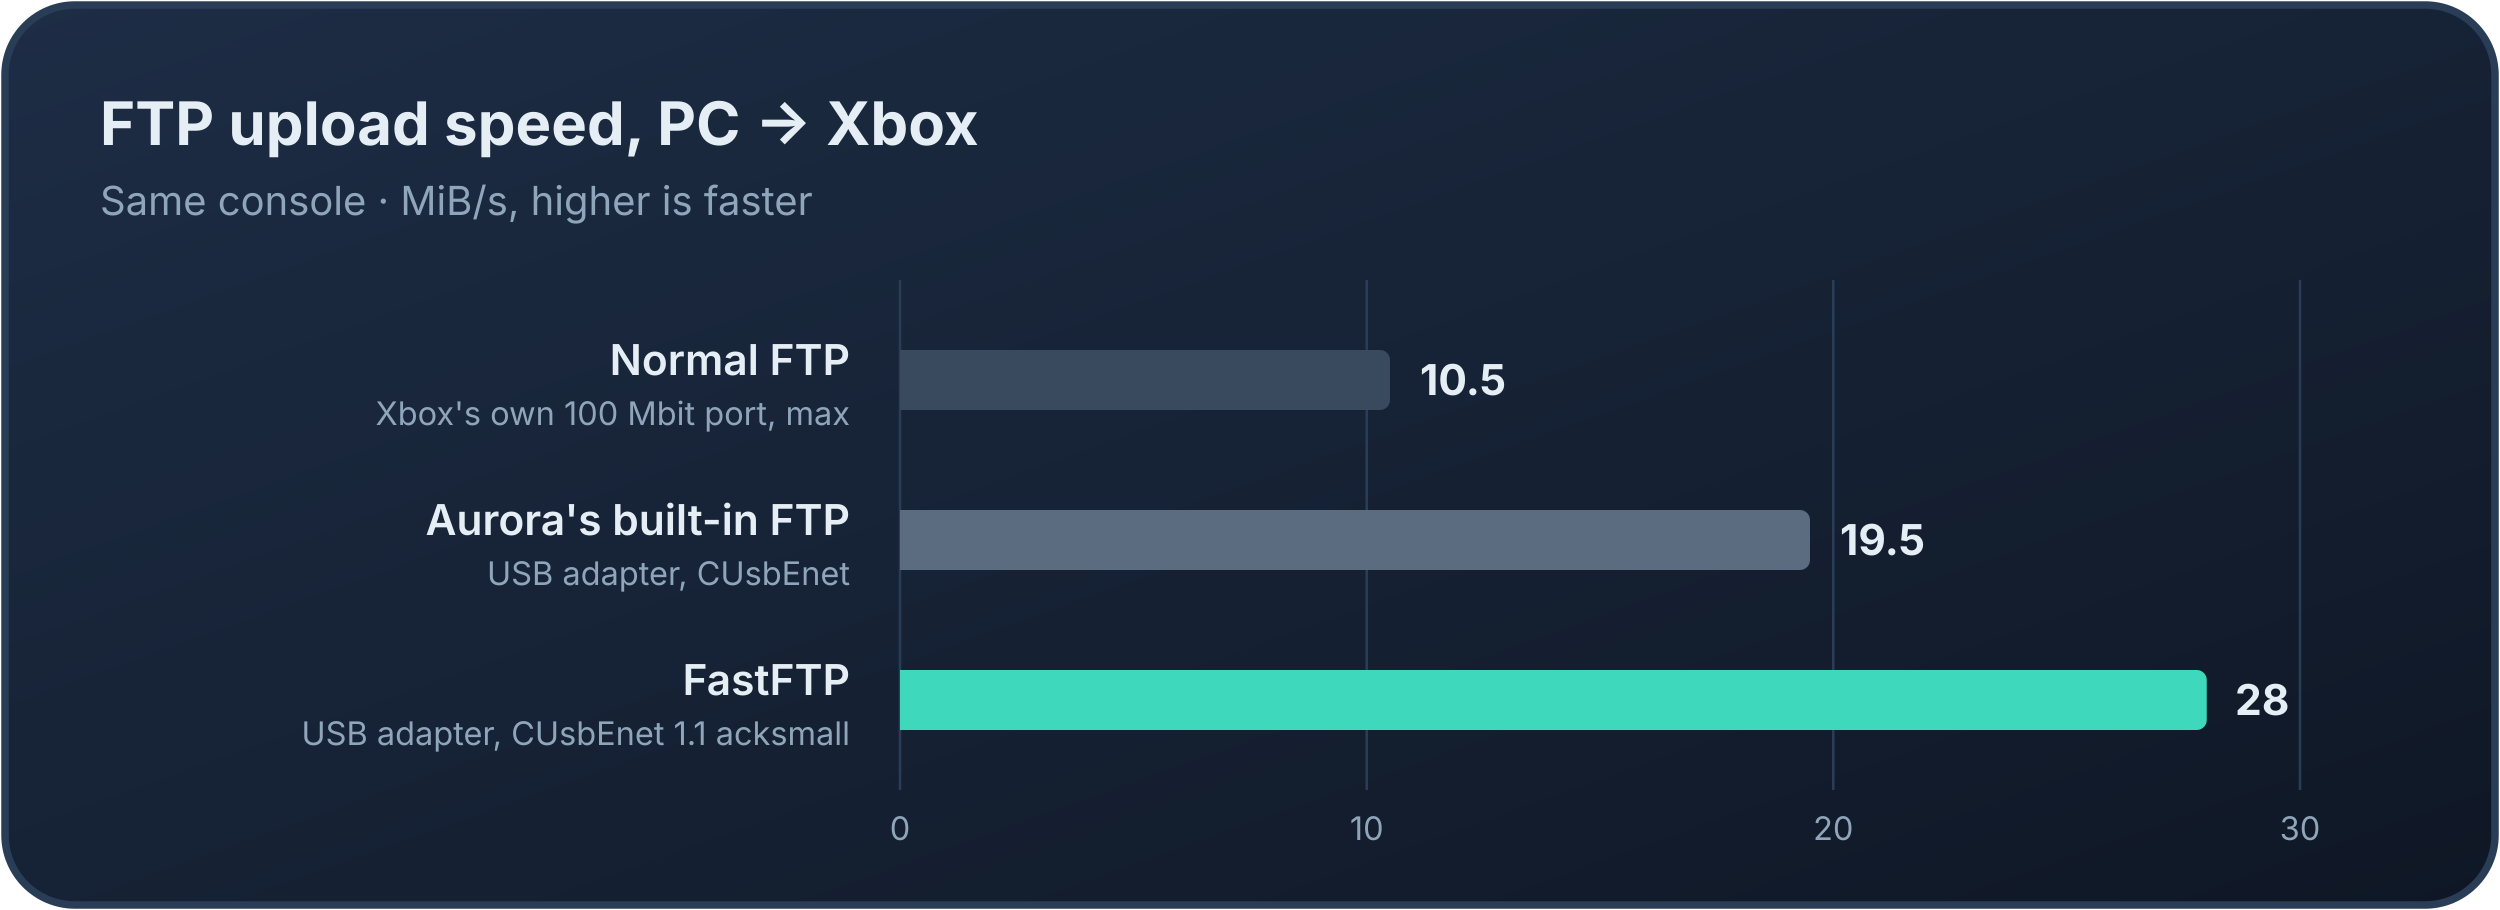
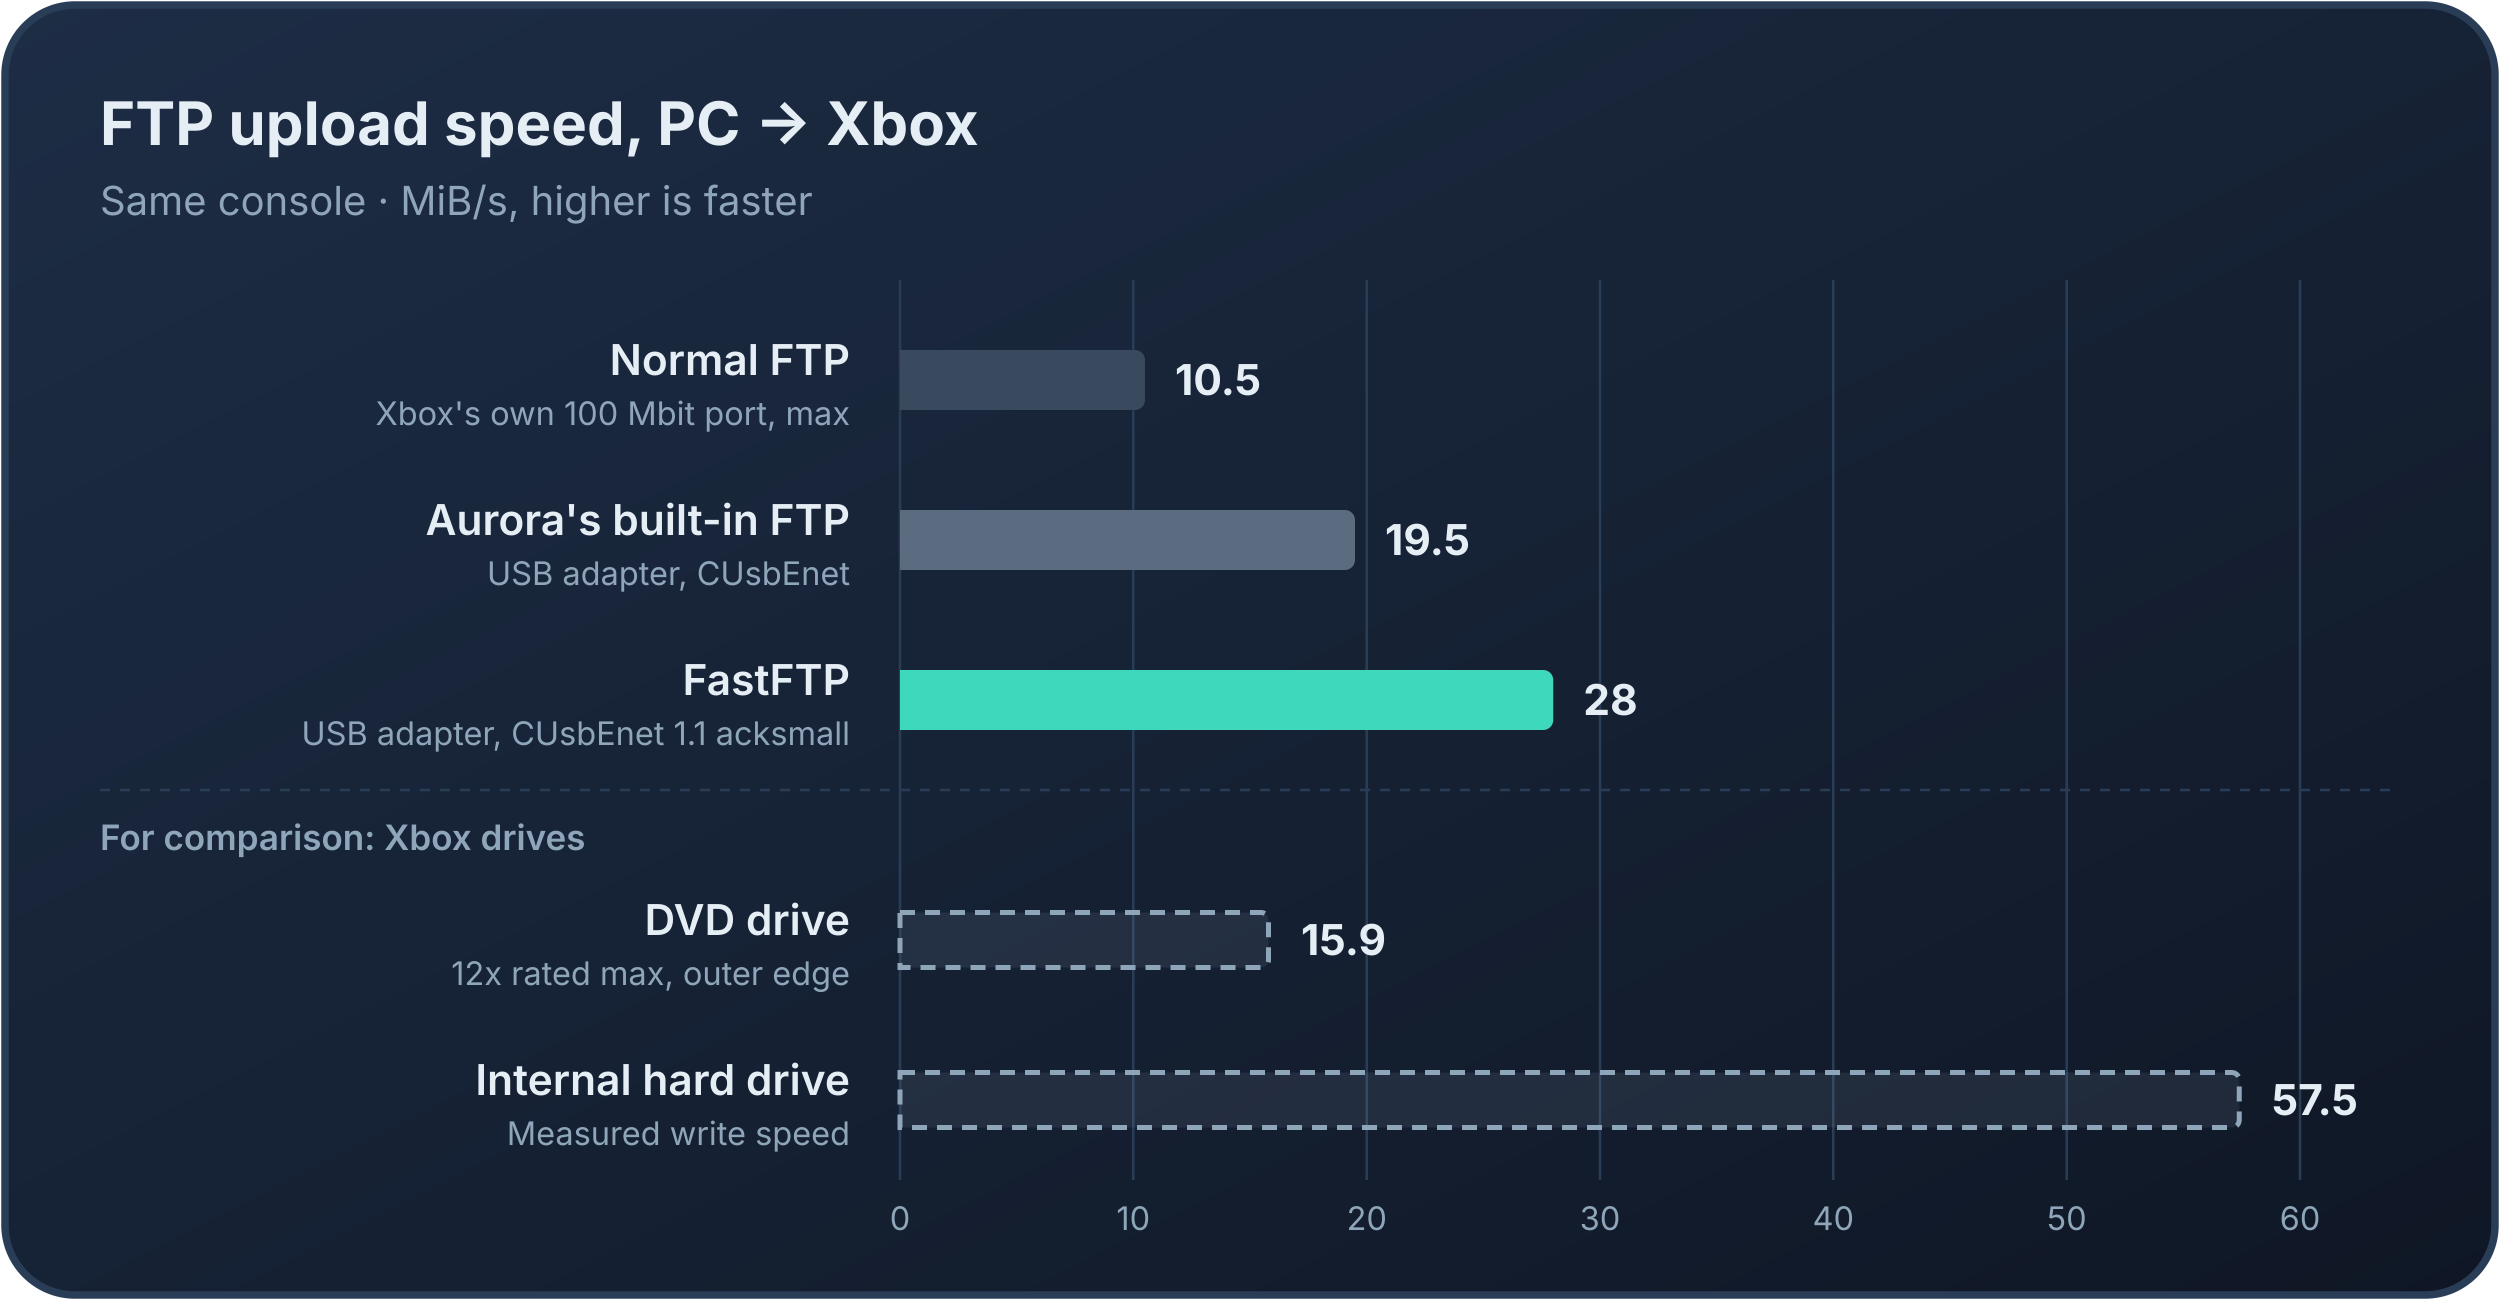
- <svg xmlns="http://www.w3.org/2000/svg" viewBox="0 0 1000 364" width="1000" height="364" font-family="Inter, 'Segoe UI', Roboto, Helvetica, Arial, sans-serif">
+ <svg xmlns="http://www.w3.org/2000/svg" viewBox="0 0 1000 520" width="1000" height="520" font-family="Inter, 'Segoe UI', Roboto, Helvetica, Arial, sans-serif">
  <defs>
    <linearGradient id="bg" x1="0" y1="0" x2="1" y2="1">
      <stop offset="0" stop-color="#1D2D45" />
      <stop offset="1" stop-color="#0F1725" />
    </linearGradient>
  </defs>
-   <rect x="2" y="2" width="996" height="360" rx="28" fill="url(#bg)" stroke="#2A3D57" stroke-width="3" />
+   <rect x="2" y="2" width="996" height="516" rx="28" fill="url(#bg)" stroke="#2A3D57" stroke-width="3" />
  <text x="40" y="58" font-size="24" font-weight="700" fill="#E6EEF5">FTP upload speed, PC → Xbox</text>
  <text x="40" y="86" font-size="16" fill="#8FA6BA">Same console · MiB/s, higher is faster</text>
  <g stroke="#2A3D57" stroke-width="1">
-     <line x1="360" y1="112" x2="360" y2="316" />
-     <line x1="546.7" y1="112" x2="546.7" y2="316" />
-     <line x1="733.3" y1="112" x2="733.3" y2="316" />
-     <line x1="920" y1="112" x2="920" y2="316" />
+     <line x1="360.0" y1="112" x2="360.0" y2="472" />
+     <line x1="453.3" y1="112" x2="453.3" y2="472" />
+     <line x1="546.7" y1="112" x2="546.7" y2="472" />
+     <line x1="640.0" y1="112" x2="640.0" y2="472" />
+     <line x1="733.3" y1="112" x2="733.3" y2="472" />
+     <line x1="826.7" y1="112" x2="826.7" y2="472" />
+     <line x1="920.0" y1="112" x2="920.0" y2="472" />
  </g>
  <g font-size="13" fill="#8FA6BA" text-anchor="middle">
-     <text x="360" y="336">0</text>
-     <text x="546.7" y="336">10</text>
-     <text x="733.3" y="336">20</text>
-     <text x="920" y="336">30</text>
+     <text x="360.0" y="492">0</text>
+     <text x="453.3" y="492">10</text>
+     <text x="546.7" y="492">20</text>
+     <text x="640.0" y="492">30</text>
+     <text x="733.3" y="492">40</text>
+     <text x="826.7" y="492">50</text>
+     <text x="920.0" y="492">60</text>
  </g>
+   <line x1="40" y1="316" x2="960" y2="316" stroke="#2A3D57" stroke-width="1" stroke-dasharray="4 4" />
+   <text x="40" y="340" font-size="14" font-weight="600" fill="#8FA6BA">For comparison: Xbox drives</text>
  <text x="340" y="150" text-anchor="end" font-size="17" font-weight="600" fill="#E6EEF5">Normal FTP</text>
  <text x="340" y="170" text-anchor="end" font-size="13" fill="#8FA6BA">Xbox's own 100 Mbit port, max</text>
-   <path d="M360 140 H552 a4 4 0 0 1 4 4 V160 a4 4 0 0 1 -4 4 H360 Z" fill="#3A4A5E" />
-   <text x="568" y="158" font-size="17" font-weight="700" fill="#E6EEF5">10.5</text>
+   <path d="M360 140 H454.0 a4 4 0 0 1 4 4 V160 a4 4 0 0 1 -4 4 H360 Z" fill="#3A4A5E" />
+   <text x="470.0" y="158" font-size="17" font-weight="700" fill="#E6EEF5">10.5</text>
  <text x="340" y="214" text-anchor="end" font-size="17" font-weight="600" fill="#E6EEF5">Aurora's built-in FTP</text>
  <text x="340" y="234" text-anchor="end" font-size="13" fill="#8FA6BA">USB adapter, CUsbEnet</text>
-   <path d="M360 204 H720 a4 4 0 0 1 4 4 V224 a4 4 0 0 1 -4 4 H360 Z" fill="#5B6B80" />
-   <text x="736" y="222" font-size="17" font-weight="700" fill="#E6EEF5">19.5</text>
+   <path d="M360 204 H538.0 a4 4 0 0 1 4 4 V224 a4 4 0 0 1 -4 4 H360 Z" fill="#5B6B80" />
+   <text x="554.0" y="222" font-size="17" font-weight="700" fill="#E6EEF5">19.5</text>
  <text x="340" y="278" text-anchor="end" font-size="17" font-weight="600" fill="#E6EEF5">FastFTP</text>
  <text x="340" y="298" text-anchor="end" font-size="13" fill="#8FA6BA">USB adapter, CUsbEnet 1.1 acksmall</text>
-   <path d="M360 268 H878.7 a4 4 0 0 1 4 4 V288 a4 4 0 0 1 -4 4 H360 Z" fill="#3ED9BC" />
-   <text x="894" y="286" font-size="17" font-weight="700" fill="#E6EEF5">28</text>
+   <path d="M360 268 H617.3 a4 4 0 0 1 4 4 V288 a4 4 0 0 1 -4 4 H360 Z" fill="#3ED9BC" />
+   <text x="633.3" y="286" font-size="17" font-weight="700" fill="#E6EEF5">28</text>
+   <text x="340" y="374" text-anchor="end" font-size="17" font-weight="600" fill="#E6EEF5">DVD drive</text>
+   <text x="340" y="394" text-anchor="end" font-size="13" fill="#8FA6BA">12x rated max, outer edge</text>
+   <path d="M360 365 H504.4 a3 3 0 0 1 3 3 V384 a3 3 0 0 1 -3 3 H360 Z" fill="#8FA6BA" fill-opacity="0.12" stroke="#8FA6BA" stroke-width="2" stroke-dasharray="6 4" />
+   <text x="520.4" y="382" font-size="17" font-weight="700" fill="#E6EEF5">15.9</text>
+   <text x="340" y="438" text-anchor="end" font-size="17" font-weight="600" fill="#E6EEF5">Internal hard drive</text>
+   <text x="340" y="458" text-anchor="end" font-size="13" fill="#8FA6BA">Measured write speed</text>
+   <path d="M360 429 H892.7 a3 3 0 0 1 3 3 V448 a3 3 0 0 1 -3 3 H360 Z" fill="#8FA6BA" fill-opacity="0.12" stroke="#8FA6BA" stroke-width="2" stroke-dasharray="6 4" />
+   <text x="908.7" y="446" font-size="17" font-weight="700" fill="#E6EEF5">57.5</text>
</svg>
